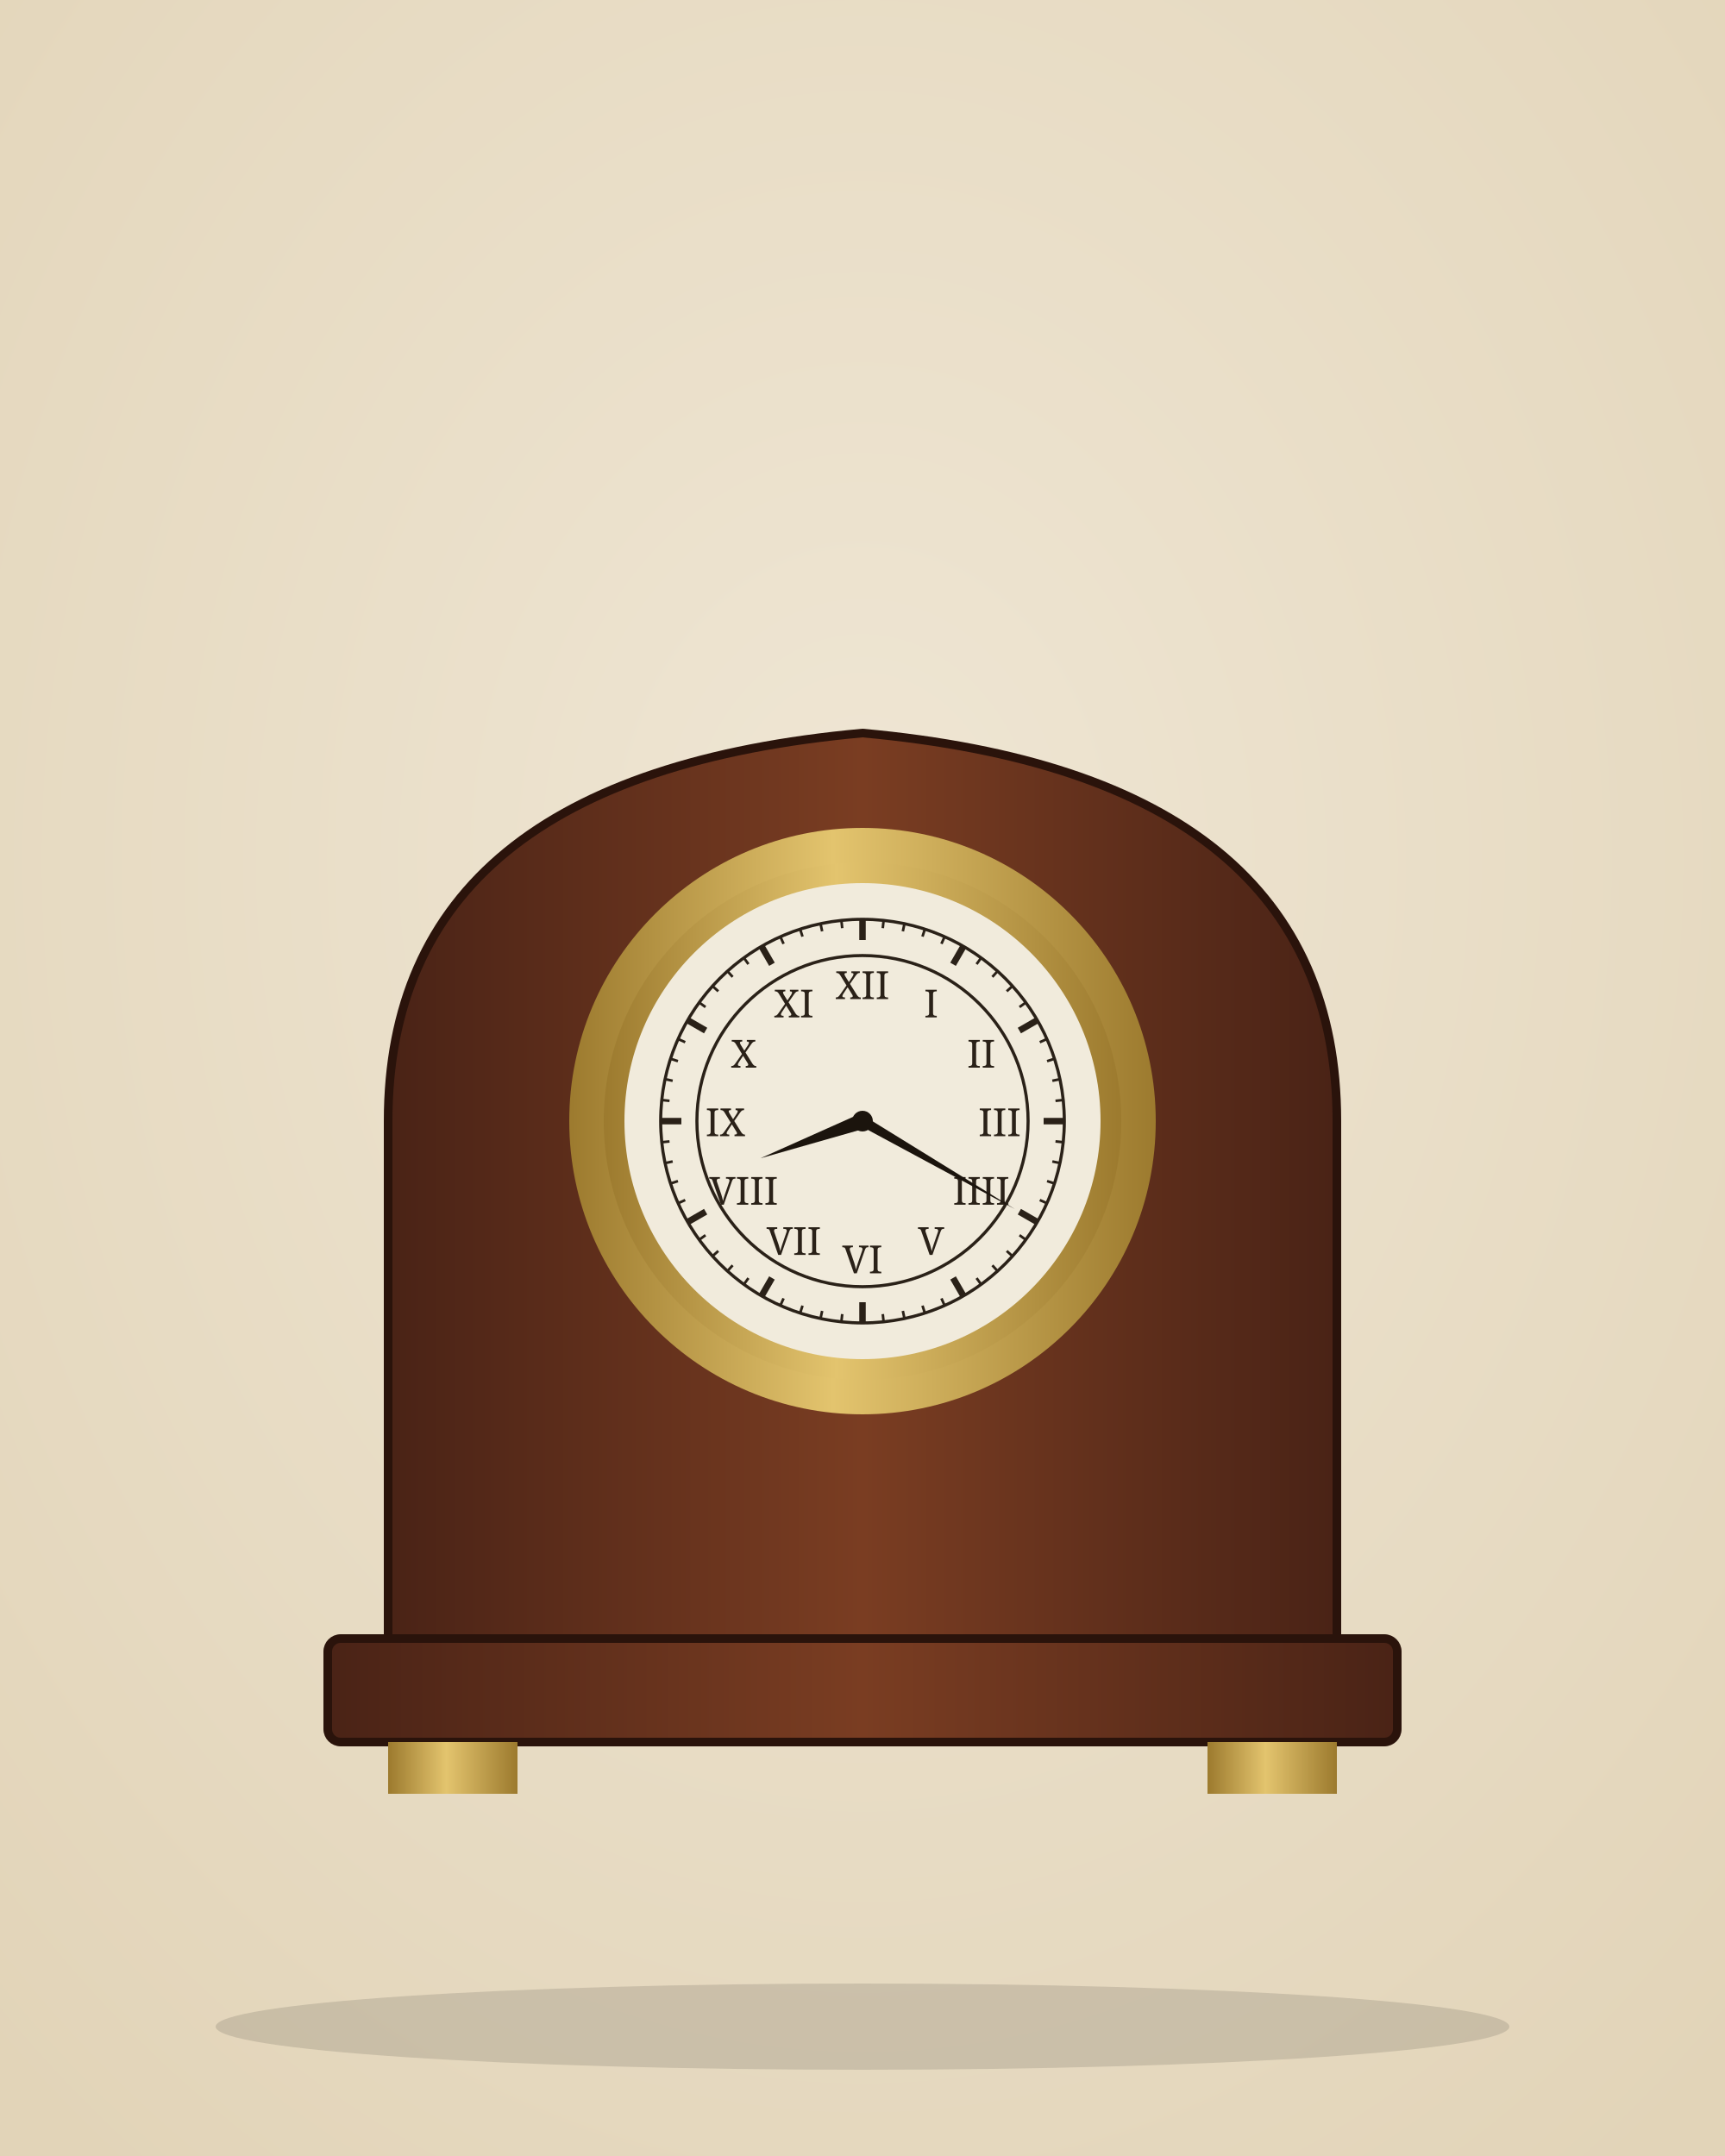
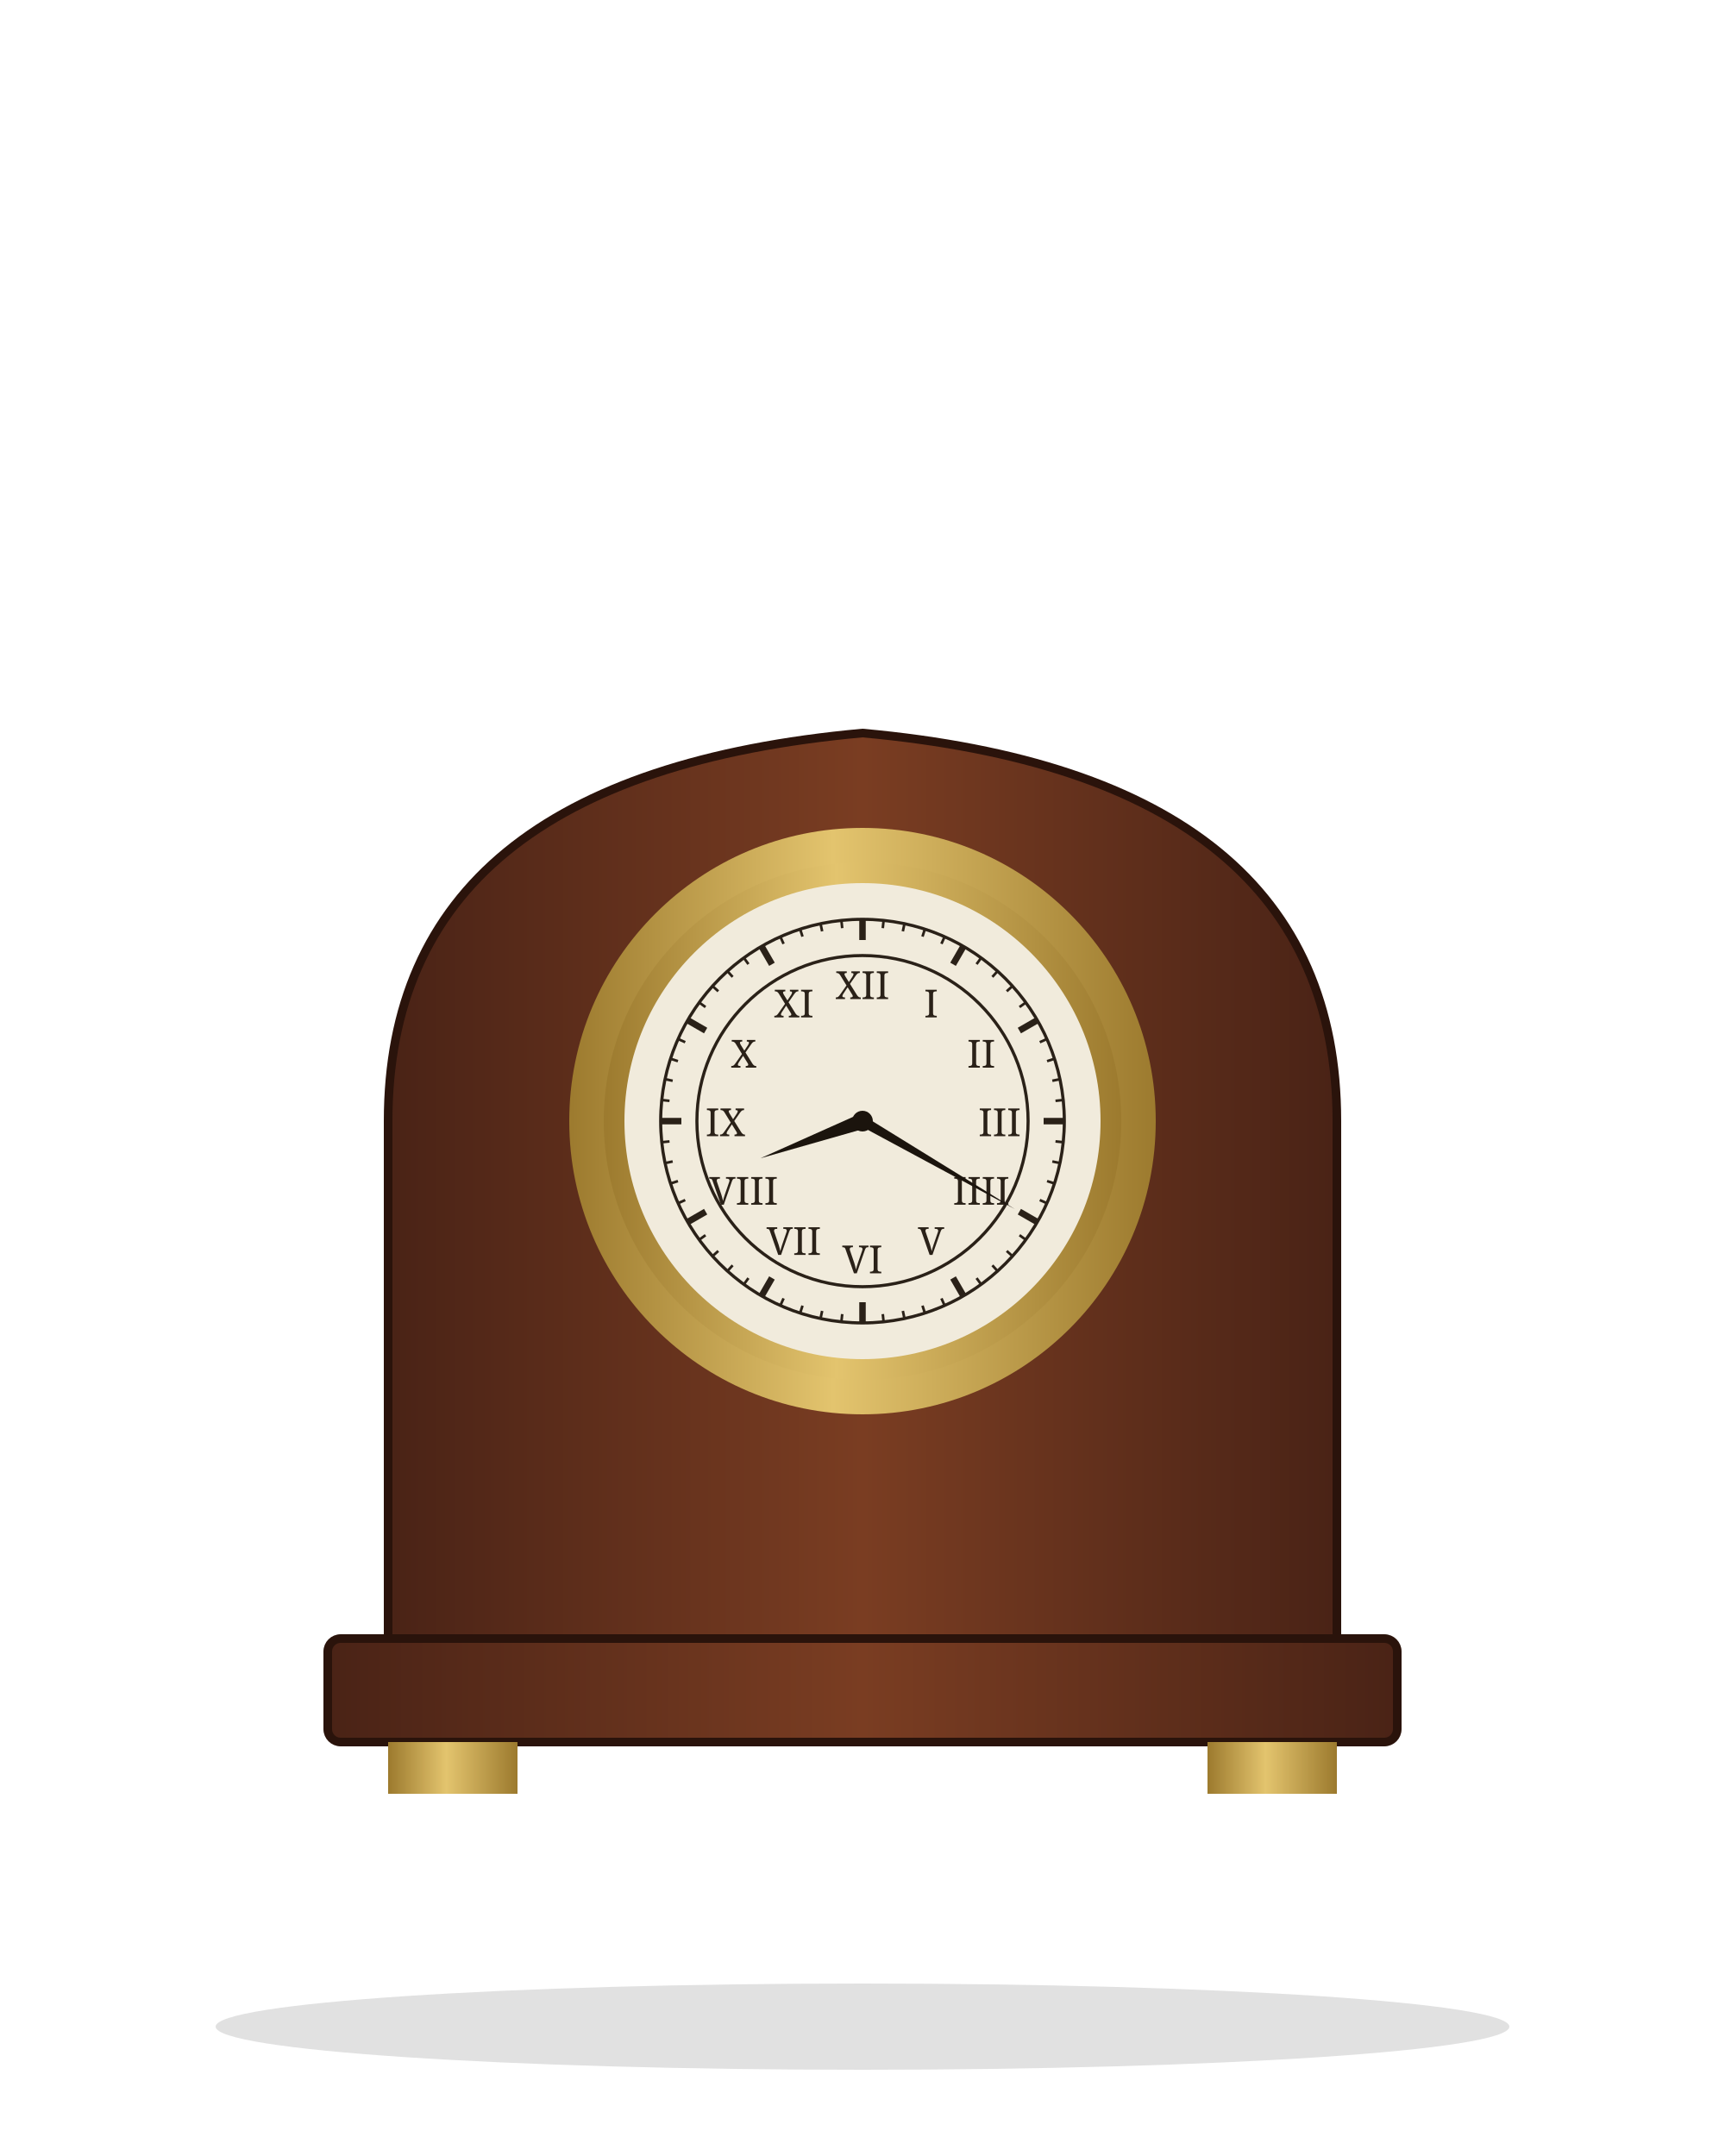
<svg xmlns="http://www.w3.org/2000/svg" viewBox="0 0 400 500" role="img">
  <defs>
    <radialGradient id="bg" cx="50%" cy="40%" r="75%">
      <stop offset="0" stop-color="#efe6d4" />
      <stop offset="1" stop-color="#e2d4b8" />
    </radialGradient>
    <linearGradient id="wood" x1="0" x2="1">
      <stop offset="0" stop-color="#4a2316" />
      <stop offset=".5" stop-color="#7a3d22" />
      <stop offset="1" stop-color="#4a2316" />
    </linearGradient>
    <linearGradient id="oak" x1="0" x2="1">
      <stop offset="0" stop-color="#6b4a26" />
      <stop offset=".5" stop-color="#9a7040" />
      <stop offset="1" stop-color="#6b4a26" />
    </linearGradient>
    <linearGradient id="brass" x1="0" x2="1">
      <stop offset="0" stop-color="#9c7a2e" />
      <stop offset=".45" stop-color="#e3c46e" />
      <stop offset="1" stop-color="#9c7a2e" />
    </linearGradient>
    <linearGradient id="glass" x1="0" x2="1">
      <stop offset="0" stop-color="#fff" stop-opacity=".35" />
      <stop offset=".3" stop-color="#fff" stop-opacity=".05" />
      <stop offset="1" stop-color="#fff" stop-opacity=".2" />
    </linearGradient>
  </defs>
-   <rect width="400" height="500" fill="url(#bg)" />
  <ellipse cx="200" cy="470" rx="150" ry="10" fill="#000" opacity=".12" />
  <path d="M90 380 L90 260 Q90 180 200 170 Q310 180 310 260 L310 380 Z" fill="url(#wood)" stroke="#2a130b" stroke-width="2" />
  <circle cx="200" cy="260" r="68" fill="url(#brass)" />
  <circle cx="200" cy="260" r="60" fill="url(#brass)" />
  <circle cx="200" cy="260" r="55.2" fill="#f1ebdc" />
  <circle cx="200" cy="260" r="46.8" fill="none" stroke="#2a2118" stroke-width="0.72" />
  <circle cx="200" cy="260" r="38.4" fill="none" stroke="#2a2118" stroke-width="0.72" />
  <line x1="200" y1="213.2" x2="200" y2="218" stroke="#2a2118" stroke-width="1.5" />
  <line x1="204.892" y1="213.456" x2="204.704" y2="215.247" stroke="#2a2118" stroke-width="0.6" />
  <line x1="209.73" y1="214.223" x2="209.356" y2="215.983" stroke="#2a2118" stroke-width="0.6" />
  <line x1="214.462" y1="215.491" x2="213.906" y2="217.202" stroke="#2a2118" stroke-width="0.6" />
  <line x1="219.035" y1="217.246" x2="218.303" y2="218.89" stroke="#2a2118" stroke-width="0.6" />
  <line x1="223.4" y1="219.47" x2="221" y2="223.627" stroke="#2a2118" stroke-width="1.5" />
  <line x1="227.508" y1="222.138" x2="226.45" y2="223.594" stroke="#2a2118" stroke-width="0.6" />
  <line x1="231.315" y1="225.221" x2="230.111" y2="226.558" stroke="#2a2118" stroke-width="0.6" />
  <line x1="234.779" y1="228.685" x2="233.442" y2="229.889" stroke="#2a2118" stroke-width="0.6" />
  <line x1="237.862" y1="232.492" x2="236.406" y2="233.55" stroke="#2a2118" stroke-width="0.6" />
  <line x1="240.53" y1="236.6" x2="236.373" y2="239" stroke="#2a2118" stroke-width="1.5" />
  <line x1="242.754" y1="240.965" x2="241.11" y2="241.697" stroke="#2a2118" stroke-width="0.6" />
  <line x1="244.509" y1="245.538" x2="242.798" y2="246.094" stroke="#2a2118" stroke-width="0.6" />
  <line x1="245.777" y1="250.27" x2="244.017" y2="250.644" stroke="#2a2118" stroke-width="0.6" />
  <line x1="246.544" y1="255.108" x2="244.753" y2="255.296" stroke="#2a2118" stroke-width="0.6" />
  <line x1="246.8" y1="260" x2="242" y2="260" stroke="#2a2118" stroke-width="1.5" />
  <line x1="246.544" y1="264.892" x2="244.753" y2="264.704" stroke="#2a2118" stroke-width="0.6" />
  <line x1="245.777" y1="269.73" x2="244.017" y2="269.356" stroke="#2a2118" stroke-width="0.6" />
  <line x1="244.509" y1="274.462" x2="242.798" y2="273.906" stroke="#2a2118" stroke-width="0.6" />
  <line x1="242.754" y1="279.035" x2="241.11" y2="278.303" stroke="#2a2118" stroke-width="0.6" />
  <line x1="240.53" y1="283.4" x2="236.373" y2="281" stroke="#2a2118" stroke-width="1.5" />
  <line x1="237.862" y1="287.508" x2="236.406" y2="286.45" stroke="#2a2118" stroke-width="0.6" />
  <line x1="234.779" y1="291.315" x2="233.442" y2="290.111" stroke="#2a2118" stroke-width="0.6" />
  <line x1="231.315" y1="294.779" x2="230.111" y2="293.442" stroke="#2a2118" stroke-width="0.6" />
  <line x1="227.508" y1="297.862" x2="226.45" y2="296.406" stroke="#2a2118" stroke-width="0.6" />
  <line x1="223.4" y1="300.53" x2="221" y2="296.373" stroke="#2a2118" stroke-width="1.5" />
  <line x1="219.035" y1="302.754" x2="218.303" y2="301.11" stroke="#2a2118" stroke-width="0.6" />
  <line x1="214.462" y1="304.509" x2="213.906" y2="302.798" stroke="#2a2118" stroke-width="0.6" />
  <line x1="209.73" y1="305.777" x2="209.356" y2="304.017" stroke="#2a2118" stroke-width="0.6" />
  <line x1="204.892" y1="306.544" x2="204.704" y2="304.753" stroke="#2a2118" stroke-width="0.6" />
  <line x1="200" y1="306.8" x2="200" y2="302" stroke="#2a2118" stroke-width="1.5" />
  <line x1="195.108" y1="306.544" x2="195.296" y2="304.753" stroke="#2a2118" stroke-width="0.6" />
  <line x1="190.27" y1="305.777" x2="190.644" y2="304.017" stroke="#2a2118" stroke-width="0.6" />
  <line x1="185.538" y1="304.509" x2="186.094" y2="302.798" stroke="#2a2118" stroke-width="0.6" />
  <line x1="180.965" y1="302.754" x2="181.697" y2="301.11" stroke="#2a2118" stroke-width="0.6" />
  <line x1="176.6" y1="300.53" x2="179" y2="296.373" stroke="#2a2118" stroke-width="1.5" />
  <line x1="172.492" y1="297.862" x2="173.55" y2="296.406" stroke="#2a2118" stroke-width="0.6" />
  <line x1="168.685" y1="294.779" x2="169.889" y2="293.442" stroke="#2a2118" stroke-width="0.6" />
  <line x1="165.221" y1="291.315" x2="166.558" y2="290.111" stroke="#2a2118" stroke-width="0.6" />
  <line x1="162.138" y1="287.508" x2="163.594" y2="286.45" stroke="#2a2118" stroke-width="0.6" />
  <line x1="159.47" y1="283.4" x2="163.627" y2="281" stroke="#2a2118" stroke-width="1.5" />
  <line x1="157.246" y1="279.035" x2="158.89" y2="278.303" stroke="#2a2118" stroke-width="0.6" />
  <line x1="155.491" y1="274.462" x2="157.202" y2="273.906" stroke="#2a2118" stroke-width="0.6" />
  <line x1="154.223" y1="269.73" x2="155.983" y2="269.356" stroke="#2a2118" stroke-width="0.6" />
  <line x1="153.456" y1="264.892" x2="155.247" y2="264.704" stroke="#2a2118" stroke-width="0.6" />
  <line x1="153.2" y1="260" x2="158" y2="260" stroke="#2a2118" stroke-width="1.5" />
  <line x1="153.456" y1="255.108" x2="155.247" y2="255.296" stroke="#2a2118" stroke-width="0.6" />
  <line x1="154.223" y1="250.27" x2="155.983" y2="250.644" stroke="#2a2118" stroke-width="0.6" />
  <line x1="155.491" y1="245.538" x2="157.202" y2="246.094" stroke="#2a2118" stroke-width="0.6" />
  <line x1="157.246" y1="240.965" x2="158.89" y2="241.697" stroke="#2a2118" stroke-width="0.6" />
  <line x1="159.47" y1="236.6" x2="163.627" y2="239" stroke="#2a2118" stroke-width="1.5" />
  <line x1="162.138" y1="232.492" x2="163.594" y2="233.55" stroke="#2a2118" stroke-width="0.6" />
  <line x1="165.221" y1="228.685" x2="166.558" y2="229.889" stroke="#2a2118" stroke-width="0.6" />
  <line x1="168.685" y1="225.221" x2="169.889" y2="226.558" stroke="#2a2118" stroke-width="0.6" />
  <line x1="172.492" y1="222.138" x2="173.55" y2="223.594" stroke="#2a2118" stroke-width="0.6" />
  <line x1="176.6" y1="219.47" x2="179" y2="223.627" stroke="#2a2118" stroke-width="1.5" />
  <line x1="180.965" y1="217.246" x2="181.697" y2="218.89" stroke="#2a2118" stroke-width="0.6" />
  <line x1="185.538" y1="215.491" x2="186.094" y2="217.202" stroke="#2a2118" stroke-width="0.6" />
  <line x1="190.27" y1="214.223" x2="190.644" y2="215.983" stroke="#2a2118" stroke-width="0.6" />
  <line x1="195.108" y1="213.456" x2="195.296" y2="215.247" stroke="#2a2118" stroke-width="0.6" />
  <text x="200" y="228.2" font-family="Georgia,serif" font-size="9" fill="#2a2118" text-anchor="middle" dominant-baseline="central">XII</text>
  <text x="215.9" y="232.46" font-family="Georgia,serif" font-size="9" fill="#2a2118" text-anchor="middle" dominant-baseline="central">I</text>
  <text x="227.54" y="244.1" font-family="Georgia,serif" font-size="9" fill="#2a2118" text-anchor="middle" dominant-baseline="central">II</text>
  <text x="231.8" y="260" font-family="Georgia,serif" font-size="9" fill="#2a2118" text-anchor="middle" dominant-baseline="central">III</text>
  <text x="227.54" y="275.9" font-family="Georgia,serif" font-size="9" fill="#2a2118" text-anchor="middle" dominant-baseline="central">IIII</text>
  <text x="215.9" y="287.54" font-family="Georgia,serif" font-size="9" fill="#2a2118" text-anchor="middle" dominant-baseline="central">V</text>
  <text x="200" y="291.8" font-family="Georgia,serif" font-size="9" fill="#2a2118" text-anchor="middle" dominant-baseline="central">VI</text>
  <text x="184.1" y="287.54" font-family="Georgia,serif" font-size="9" fill="#2a2118" text-anchor="middle" dominant-baseline="central">VII</text>
  <text x="172.46" y="275.9" font-family="Georgia,serif" font-size="9" fill="#2a2118" text-anchor="middle" dominant-baseline="central">VIII</text>
  <text x="168.2" y="260" font-family="Georgia,serif" font-size="9" fill="#2a2118" text-anchor="middle" dominant-baseline="central">IX</text>
  <text x="172.46" y="244.1" font-family="Georgia,serif" font-size="9" fill="#2a2118" text-anchor="middle" dominant-baseline="central">X</text>
  <text x="184.1" y="232.46" font-family="Georgia,serif" font-size="9" fill="#2a2118" text-anchor="middle" dominant-baseline="central">XI</text>
  <g transform="rotate(250 200 260)">
    <path d="M198.2 260 L200 234.8 L201.8 260 Z" fill="#1b140d" />
  </g>
  <g transform="rotate(120 200 260)">
    <path d="M198.8 260 L200 219.2 L201.2 260 Z" fill="#1b140d" />
  </g>
  <circle cx="200" cy="260" r="2.4" fill="#1b140d" />
  <rect x="76" y="380" width="248" height="24" rx="3" fill="url(#wood)" stroke="#2a130b" stroke-width="2" />
  <rect x="90" y="404" width="30" height="12" fill="url(#brass)" />
  <rect x="280" y="404" width="30" height="12" fill="url(#brass)" />
</svg>
